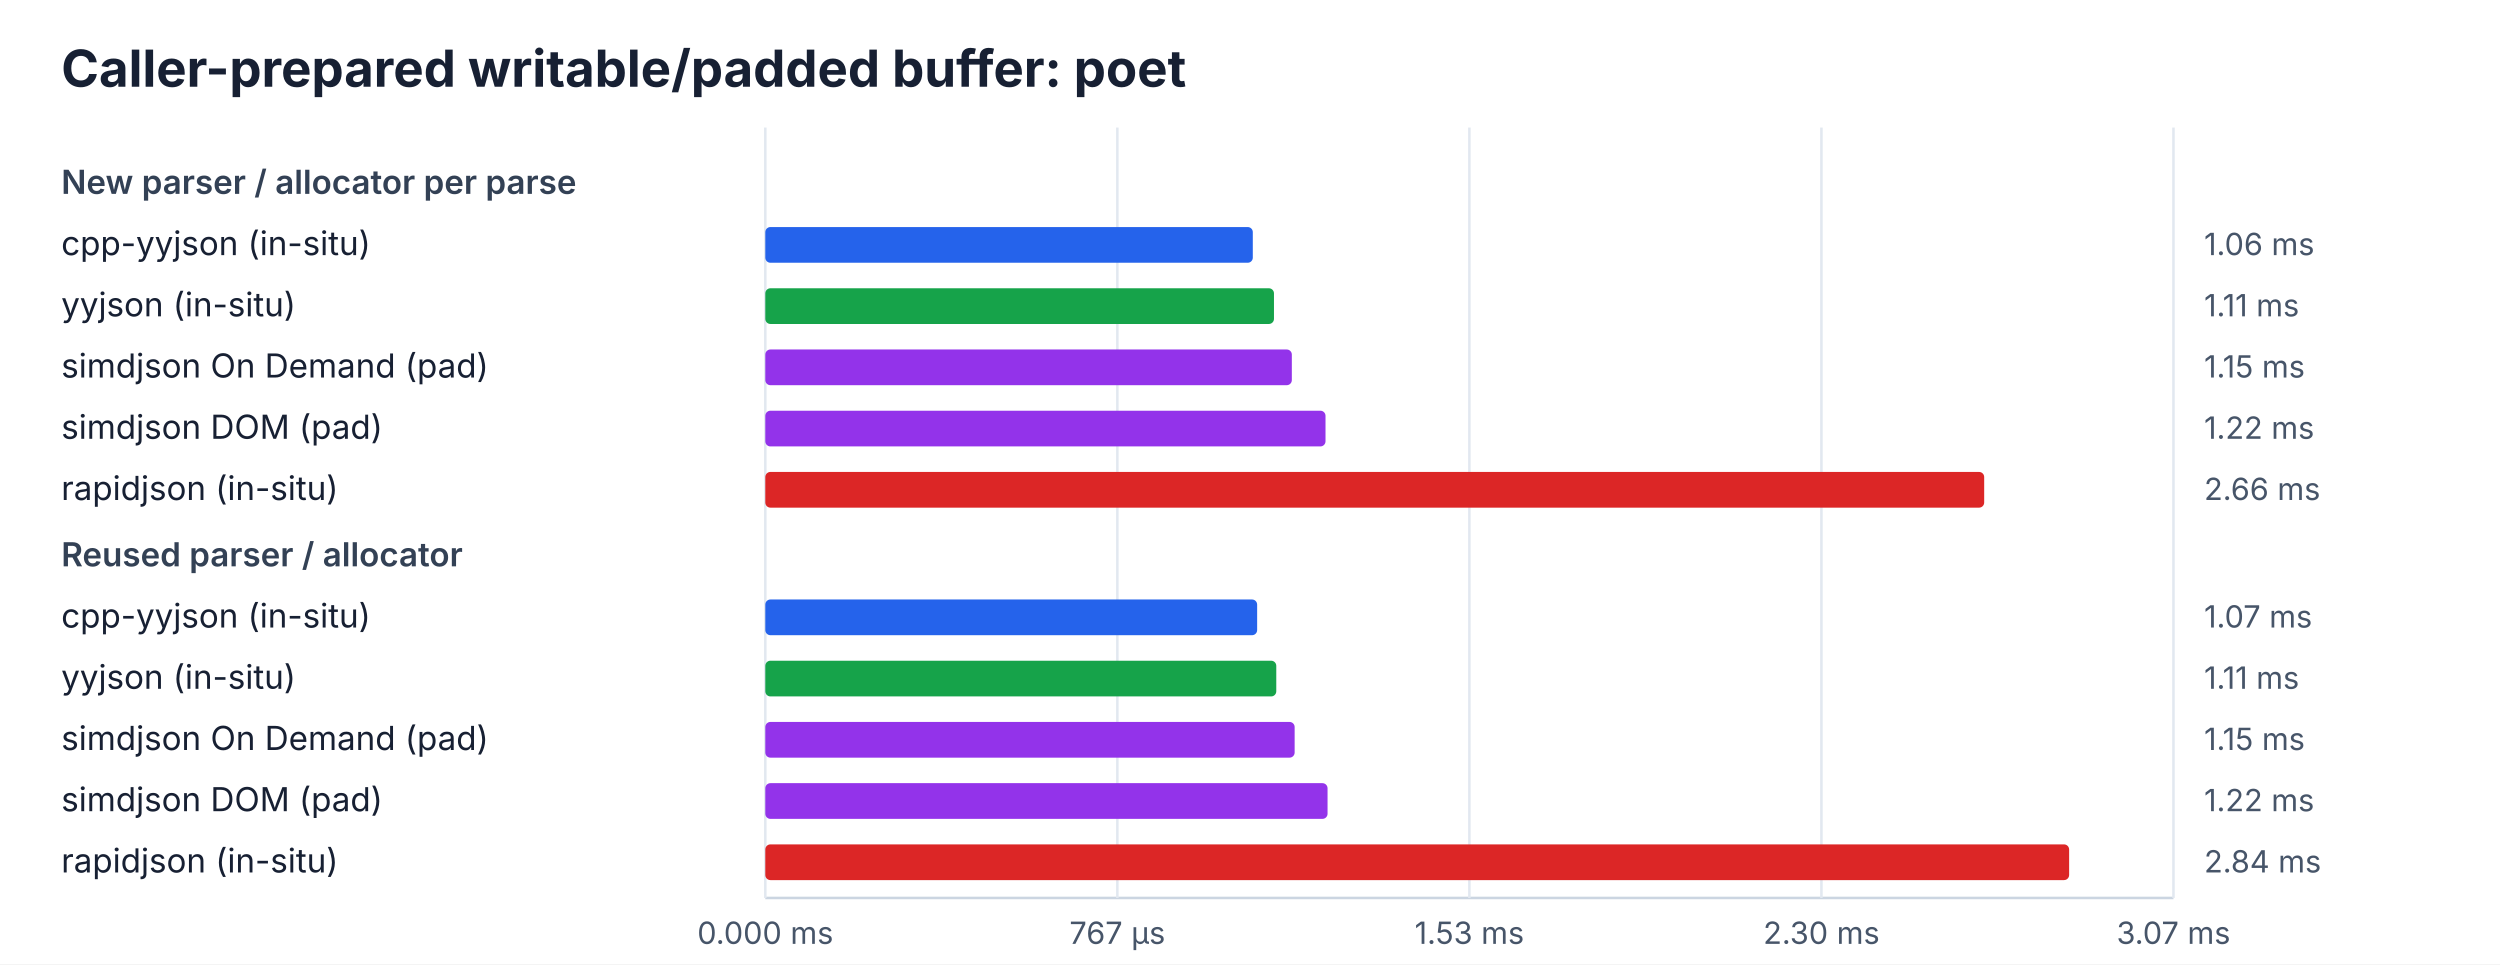
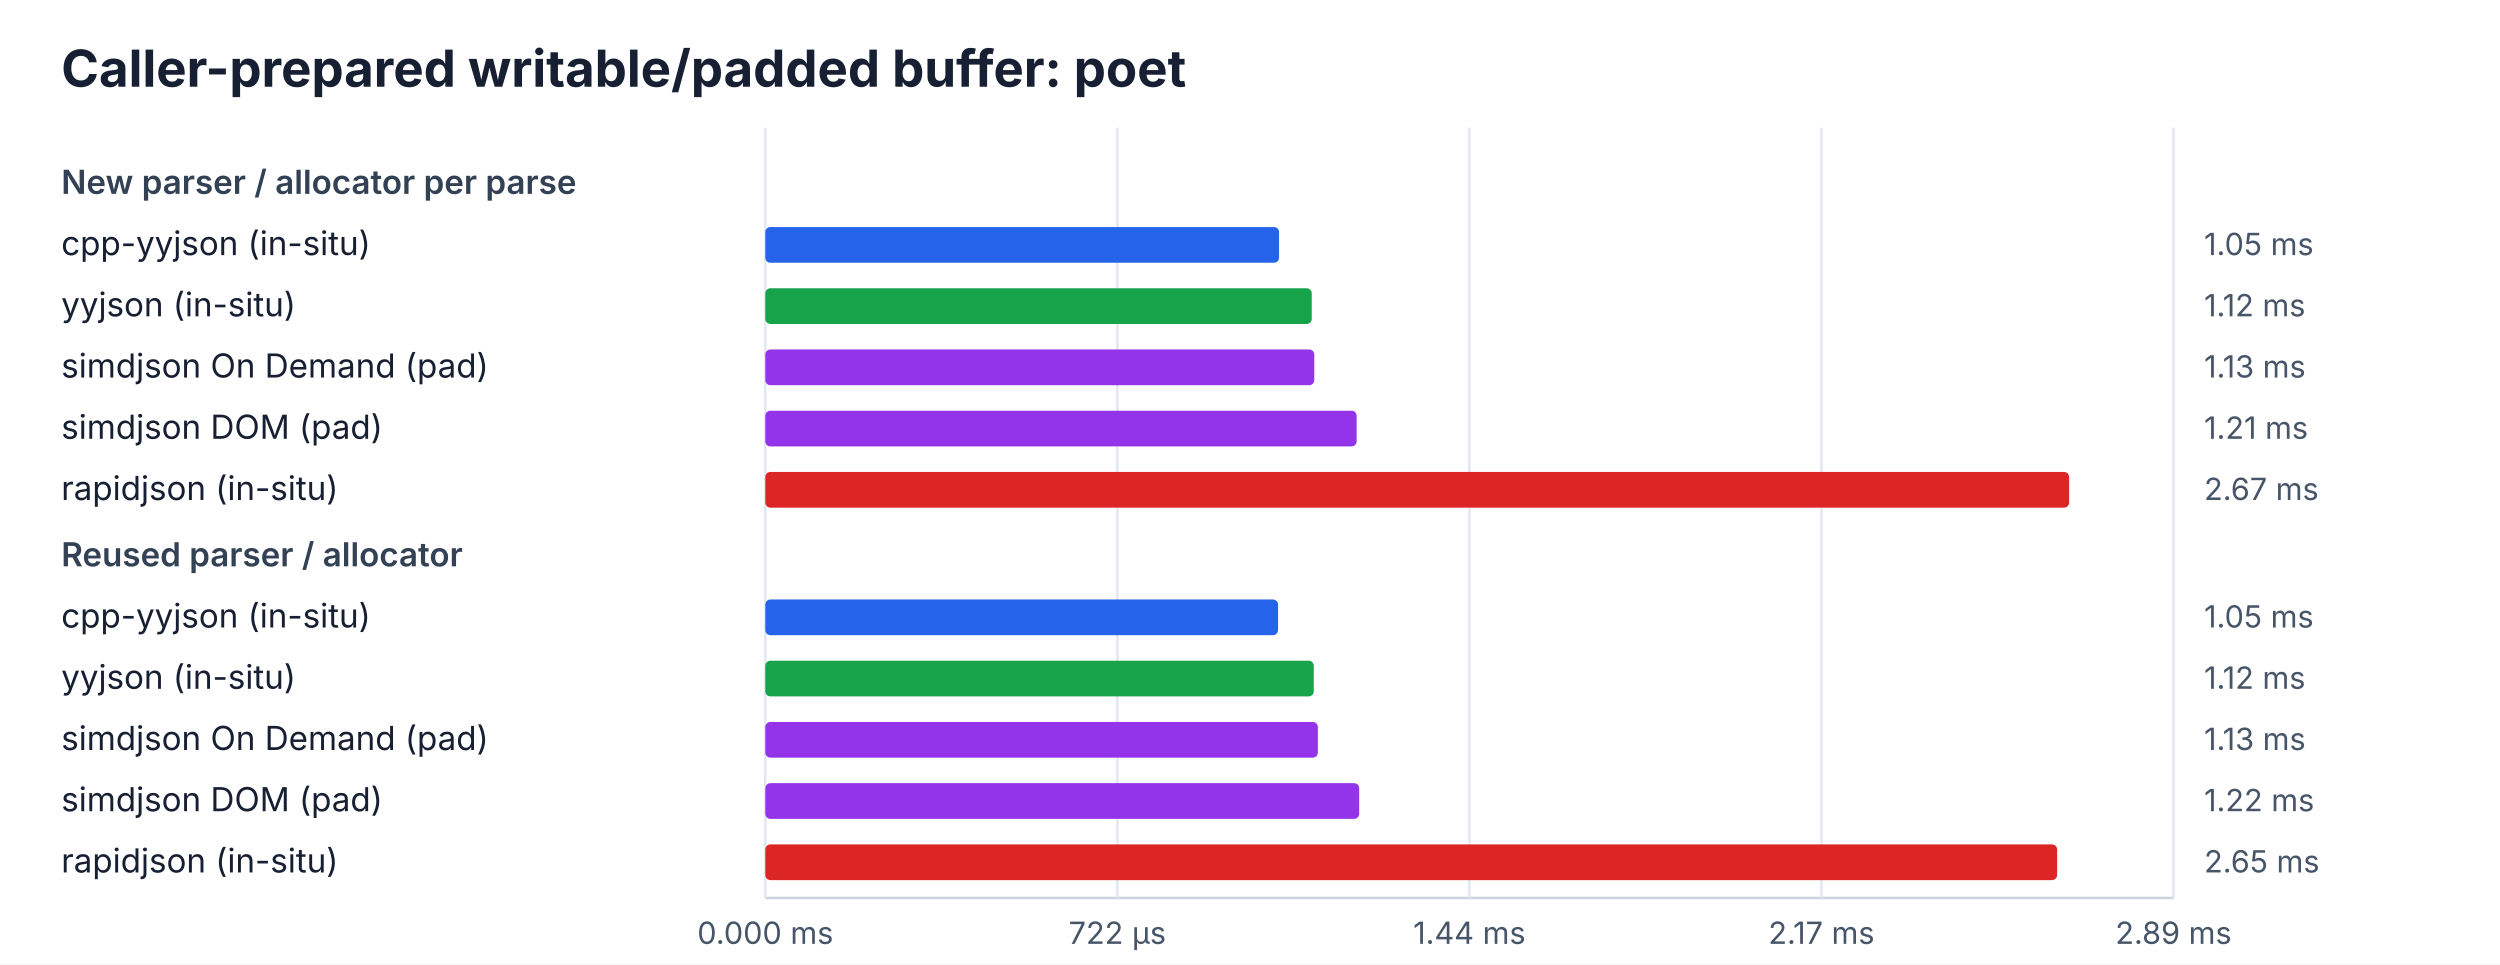
<svg xmlns="http://www.w3.org/2000/svg" width="980" height="378" viewBox="0 0 980 378">
  <rect width="100%" height="100%" fill="#ffffff" />
  <style>text{font-family:ui-sans-serif,system-ui,-apple-system,BlinkMacSystemFont,"Segoe UI",sans-serif;fill:#172033}.title{font-size:20px;font-weight:700}.heading{font-size:13px;font-weight:600;fill:#334155}.label{font-size:13px}.value{font-size:12px;fill:#475569}.axis{stroke:#cbd5e1;stroke-width:1}.grid{stroke:#e2e8f0;stroke-width:1}</style>
  <text x="24" y="34" class="title">Caller-prepared writable/padded buffer: poet</text>
  <line x1="300" y1="352" x2="852" y2="352" class="axis" />
  <line x1="300.0" y1="50" x2="300.0" y2="352" class="grid" />
  <text x="300.0" y="370" class="value" text-anchor="middle">0.000 ms</text>
  <line x1="438.0" y1="50" x2="438.0" y2="352" class="grid" />
-   <text x="438.0" y="370" class="value" text-anchor="middle">767 µs</text>
+   <text x="438.0" y="370" class="value" text-anchor="middle">722 µs</text>
  <line x1="576.0" y1="50" x2="576.0" y2="352" class="grid" />
-   <text x="576.0" y="370" class="value" text-anchor="middle">1.53 ms</text>
+   <text x="576.0" y="370" class="value" text-anchor="middle">1.44 ms</text>
  <line x1="714.0" y1="50" x2="714.0" y2="352" class="grid" />
-   <text x="714.0" y="370" class="value" text-anchor="middle">2.30 ms</text>
+   <text x="714.0" y="370" class="value" text-anchor="middle">2.17 ms</text>
  <line x1="852.0" y1="50" x2="852.0" y2="352" class="grid" />
-   <text x="852.0" y="370" class="value" text-anchor="middle">3.07 ms</text>
+   <text x="852.0" y="370" class="value" text-anchor="middle">2.89 ms</text>
  <text x="24" y="76" class="heading">New parser / allocator per parse</text>
  <text x="24" y="100" class="label">cpp-yyjson (in-situ)</text>
-   <rect x="300" y="89" width="191.1" height="14" rx="2" fill="#2563eb" />
-   <text x="864" y="100" class="value">1.06 ms</text>
+   <rect x="300" y="89" width="201.4" height="14" rx="2" fill="#2563eb" />
+   <text x="864" y="100" class="value">1.05 ms</text>
  <text x="24" y="124" class="label">yyjson (in-situ)</text>
-   <rect x="300" y="113" width="199.4" height="14" rx="2" fill="#16a34a" />
-   <text x="864" y="124" class="value">1.11 ms</text>
+   <rect x="300" y="113" width="214.2" height="14" rx="2" fill="#16a34a" />
+   <text x="864" y="124" class="value">1.12 ms</text>
  <text x="24" y="148" class="label">simdjson On Demand (pad)</text>
-   <rect x="300" y="137" width="206.4" height="14" rx="2" fill="#9333ea" />
-   <text x="864" y="148" class="value">1.15 ms</text>
+   <rect x="300" y="137" width="215.2" height="14" rx="2" fill="#9333ea" />
+   <text x="864" y="148" class="value">1.13 ms</text>
  <text x="24" y="172" class="label">simdjson DOM (pad)</text>
-   <rect x="300" y="161" width="219.6" height="14" rx="2" fill="#9333ea" />
-   <text x="864" y="172" class="value">1.22 ms</text>
+   <rect x="300" y="161" width="231.8" height="14" rx="2" fill="#9333ea" />
+   <text x="864" y="172" class="value">1.21 ms</text>
  <text x="24" y="196" class="label">rapidjson (in-situ)</text>
-   <rect x="300" y="185" width="477.8" height="14" rx="2" fill="#dc2626" />
-   <text x="864" y="196" class="value">2.66 ms</text>
+   <rect x="300" y="185" width="511.1" height="14" rx="2" fill="#dc2626" />
+   <text x="864" y="196" class="value">2.67 ms</text>
  <text x="24" y="222" class="heading">Reused parser / allocator</text>
  <text x="24" y="246" class="label">cpp-yyjson (in-situ)</text>
-   <rect x="300" y="235" width="192.8" height="14" rx="2" fill="#2563eb" />
-   <text x="864" y="246" class="value">1.07 ms</text>
+   <rect x="300" y="235" width="201.0" height="14" rx="2" fill="#2563eb" />
+   <text x="864" y="246" class="value">1.05 ms</text>
  <text x="24" y="270" class="label">yyjson (in-situ)</text>
-   <rect x="300" y="259" width="200.3" height="14" rx="2" fill="#16a34a" />
-   <text x="864" y="270" class="value">1.11 ms</text>
+   <rect x="300" y="259" width="215.0" height="14" rx="2" fill="#16a34a" />
+   <text x="864" y="270" class="value">1.12 ms</text>
  <text x="24" y="294" class="label">simdjson On Demand (pad)</text>
-   <rect x="300" y="283" width="207.5" height="14" rx="2" fill="#9333ea" />
-   <text x="864" y="294" class="value">1.15 ms</text>
+   <rect x="300" y="283" width="216.6" height="14" rx="2" fill="#9333ea" />
+   <text x="864" y="294" class="value">1.13 ms</text>
  <text x="24" y="318" class="label">simdjson DOM (pad)</text>
-   <rect x="300" y="307" width="220.4" height="14" rx="2" fill="#9333ea" />
+   <rect x="300" y="307" width="232.8" height="14" rx="2" fill="#9333ea" />
  <text x="864" y="318" class="value">1.22 ms</text>
  <text x="24" y="342" class="label">rapidjson (in-situ)</text>
-   <rect x="300" y="331" width="511.1" height="14" rx="2" fill="#dc2626" />
-   <text x="864" y="342" class="value">2.84 ms</text>
+   <rect x="300" y="331" width="506.4" height="14" rx="2" fill="#dc2626" />
+   <text x="864" y="342" class="value">2.65 ms</text>
</svg>
